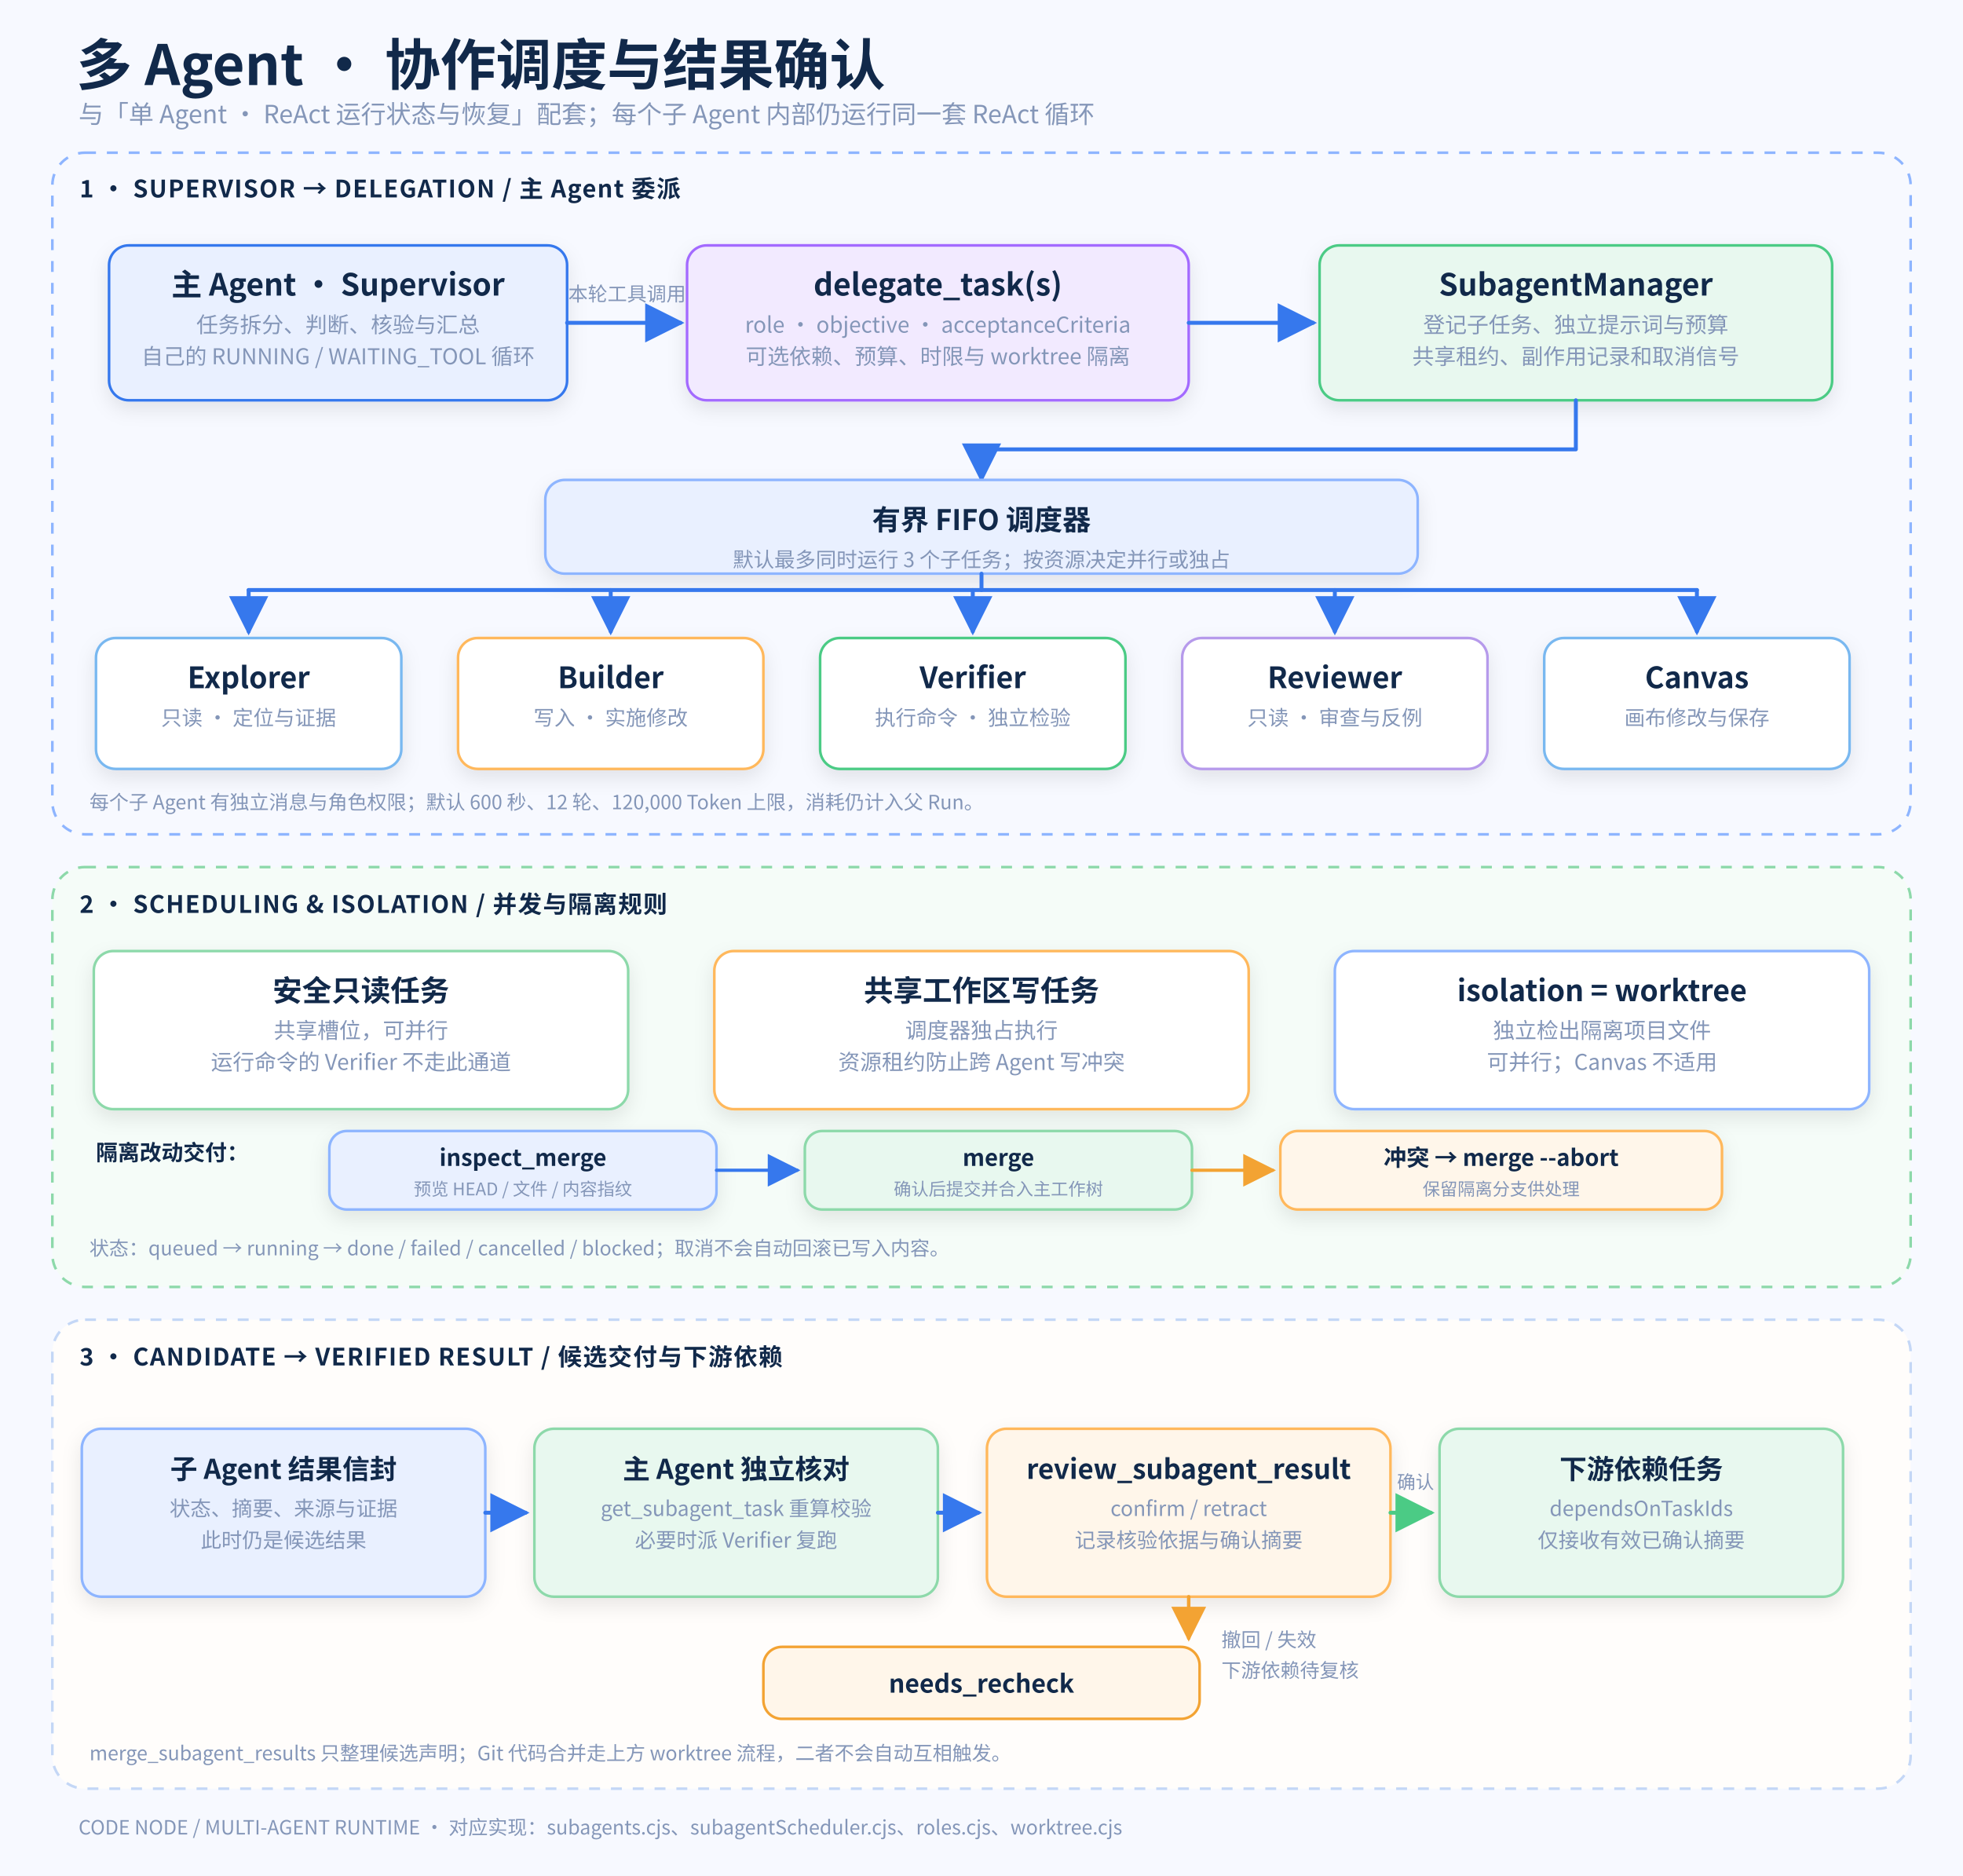
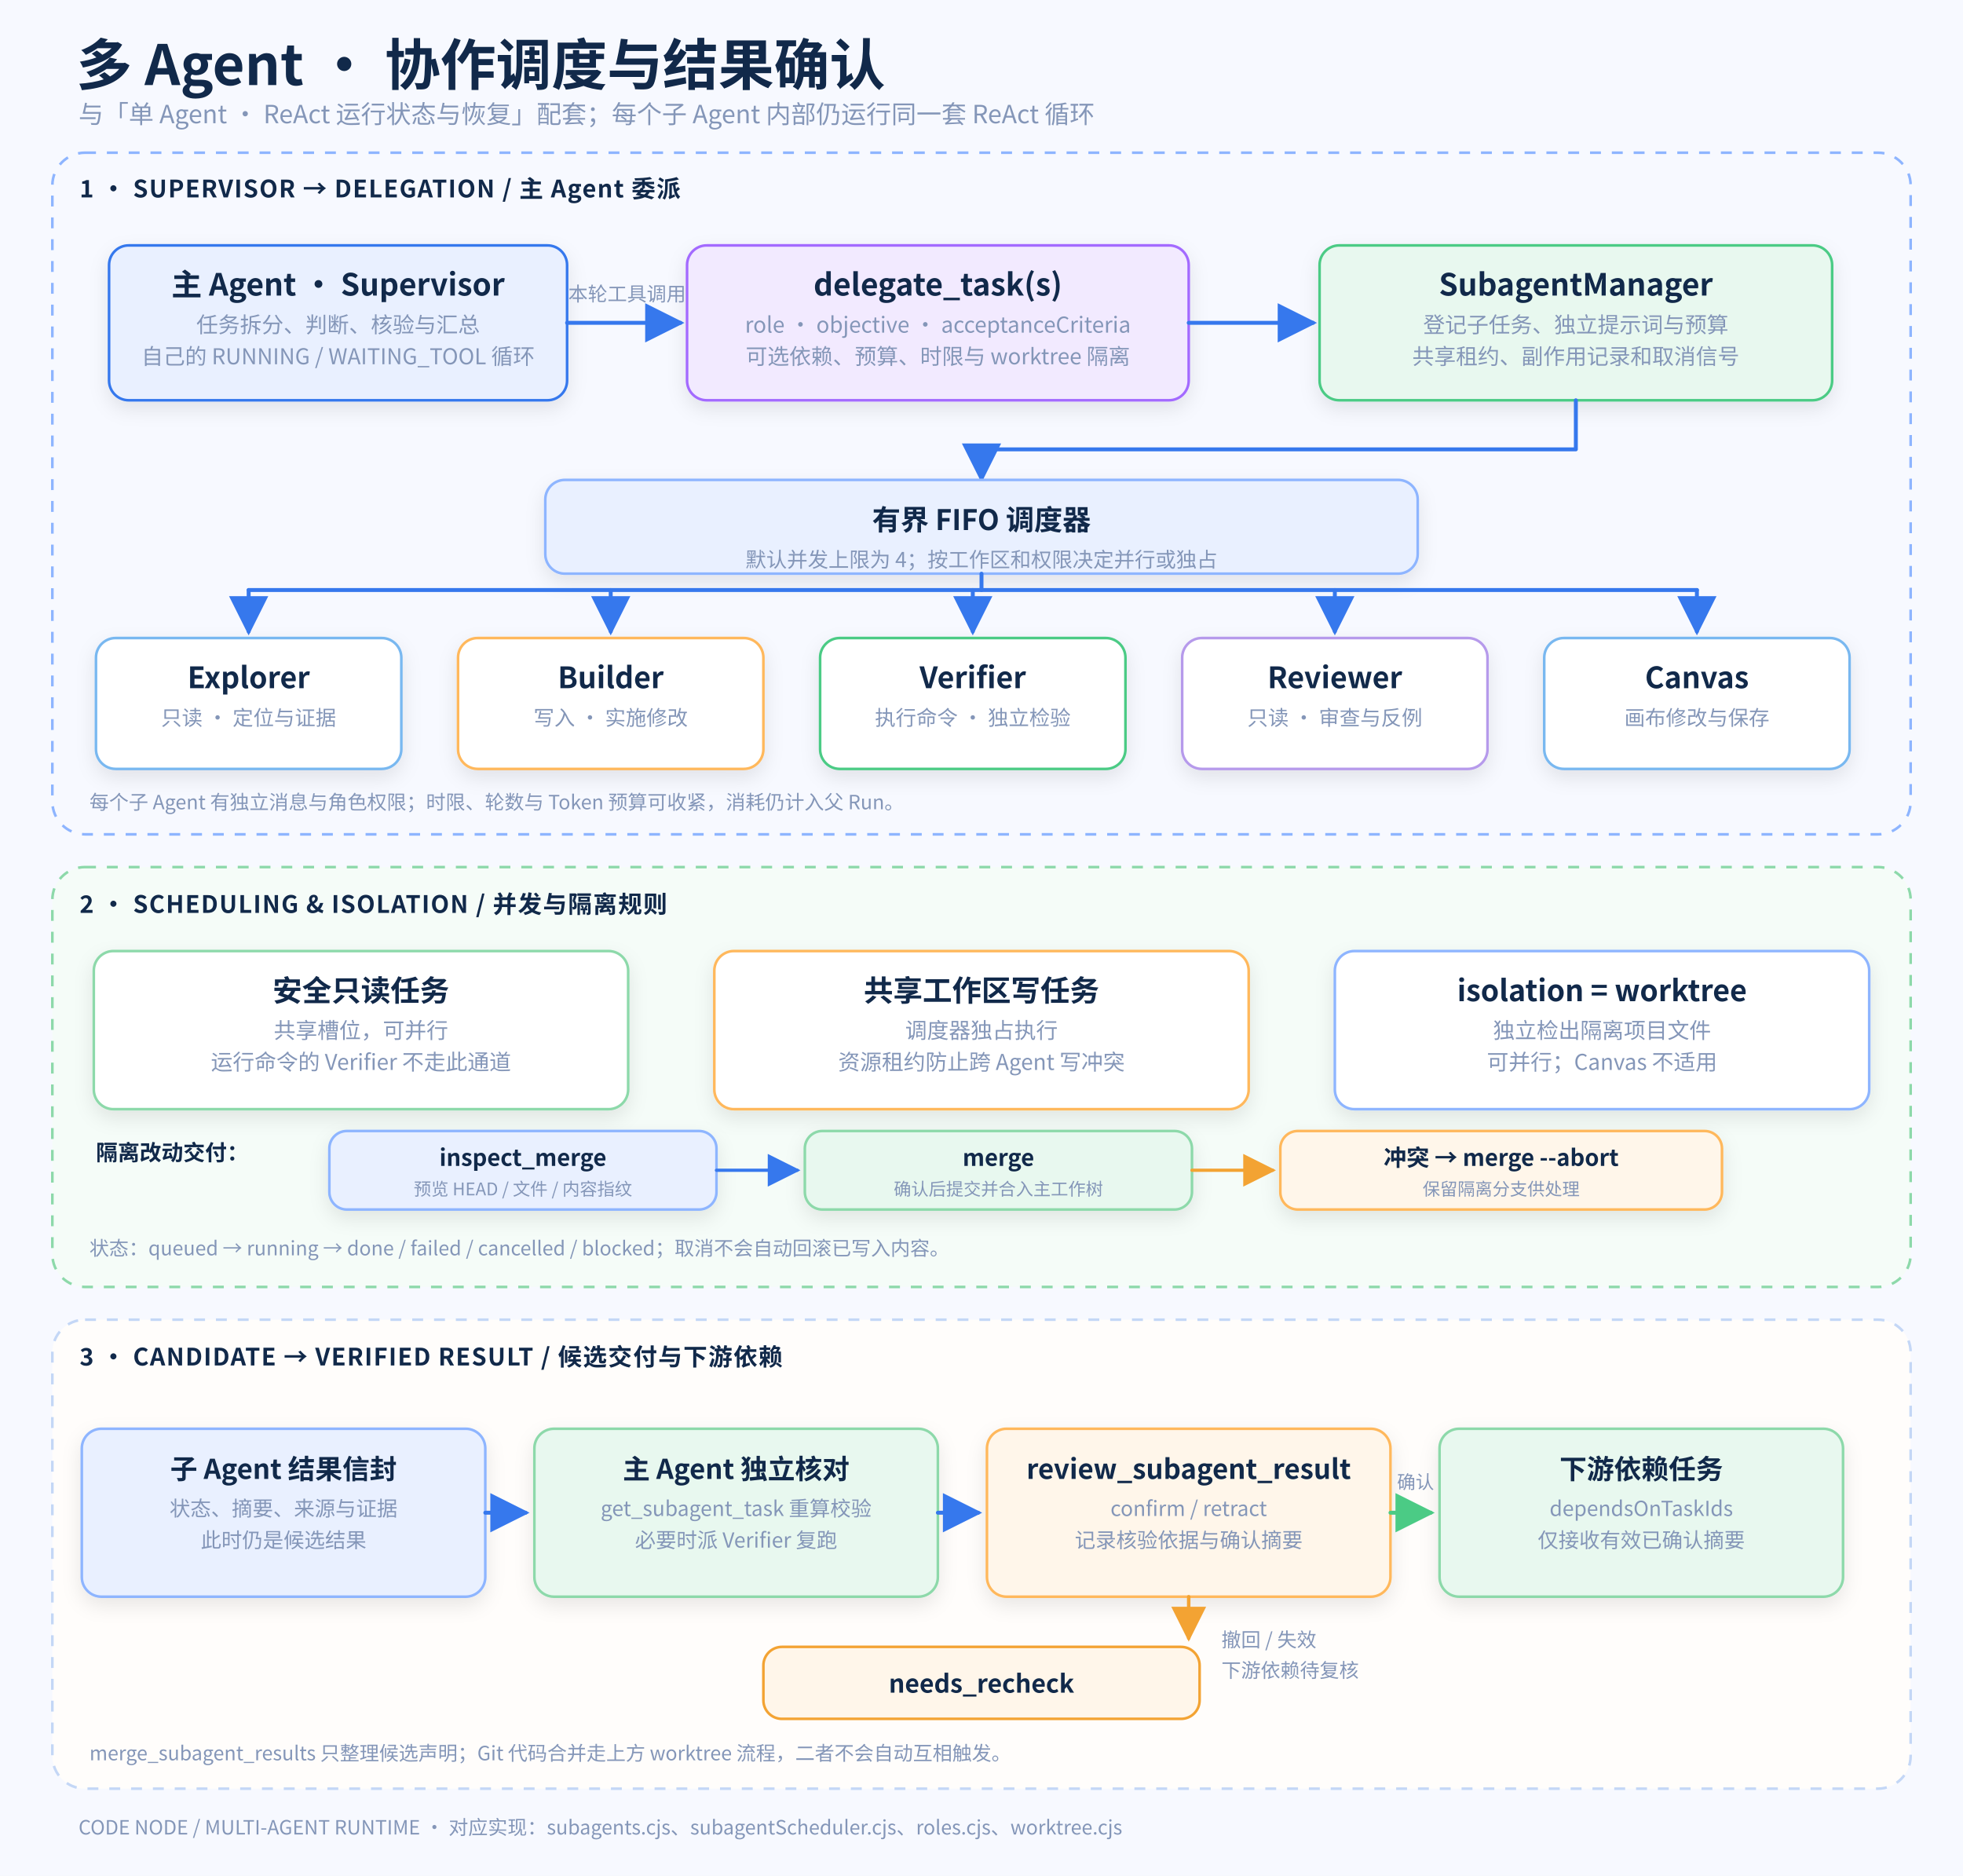
<svg xmlns="http://www.w3.org/2000/svg" width="1800" height="1720" viewBox="0 0 1800 1720" role="img" aria-labelledby="diagram-title diagram-desc">
  <defs>
    <filter id="shadow" x="-15%" y="-25%" width="130%" height="165%">
      <feGaussianBlur in="SourceAlpha" stdDeviation="9" />
      <feOffset dy="7" />
      <feComponentTransfer>
        <feFuncA type="linear" slope="0.09" />
      </feComponentTransfer>
      <feMerge>
        <feMergeNode />
        <feMergeNode in="SourceGraphic" />
      </feMerge>
    </filter>
    <marker id="arrow-blue" markerWidth="12" markerHeight="12" refX="10" refY="6" orient="auto">
      <path d="M1 1 L11 6 L1 11 Z" fill="#3678ED" />
    </marker>
    <marker id="arrow-green" markerWidth="12" markerHeight="12" refX="10" refY="6" orient="auto">
      <path d="M1 1 L11 6 L1 11 Z" fill="#4BCB85" />
    </marker>
    <marker id="arrow-orange" markerWidth="12" markerHeight="12" refX="10" refY="6" orient="auto">
      <path d="M1 1 L11 6 L1 11 Z" fill="#F3A333" />
    </marker>
  </defs>
  <rect width="1800" height="1720" fill="#F7F9FF" />
  <g font-family="Microsoft YaHei, PingFang SC, Noto Sans CJK SC, Segoe UI, Arial, sans-serif">
    <text x="70" y="78" fill="#11294A" font-size="51" font-weight="700" text-anchor="start" letter-spacing="0">多 Agent · 协作调度与结果确认</text>
    <text x="72" y="113" fill="#8496B8" font-size="23" font-weight="400" text-anchor="start" letter-spacing="0">与「单 Agent · ReAct 运行状态与恢复」配套；每个子 Agent 内部仍运行同一套 ReAct 循环</text>
    <rect x="48" y="140" width="1704" height="625" rx="30" fill="#F7F9FF" stroke="#8EB5FF" stroke-width="2.4" stroke-dasharray="10 10" />
    <text x="73" y="181" fill="#11294A" font-size="22" font-weight="700" text-anchor="start" letter-spacing="1.0">1 · SUPERVISOR → DELEGATION / 主 Agent 委派</text>
    <rect x="100" y="225" width="420" height="142" rx="18" fill="#E9F0FF" stroke="#3678ED" stroke-width="2.4" filter="url(#shadow)" />
    <text x="310.0" y="271" fill="#11294A" font-size="28" font-weight="700" text-anchor="middle" letter-spacing="0">主 Agent · Supervisor</text>
    <text x="310.0" y="305" fill="#8496B8" font-size="20" font-weight="400" text-anchor="middle" letter-spacing="0">任务拆分、判断、核验与汇总</text>
    <text x="310.0" y="334" fill="#8496B8" font-size="20" font-weight="400" text-anchor="middle" letter-spacing="0">自己的 RUNNING / WAITING_TOOL 循环</text>
    <rect x="630" y="225" width="460" height="142" rx="18" fill="#F2EAFF" stroke="#A36AFF" stroke-width="2.4" filter="url(#shadow)" />
    <text x="860.0" y="271" fill="#11294A" font-size="28" font-weight="700" text-anchor="middle" letter-spacing="0">delegate_task(s)</text>
    <text x="860.0" y="305" fill="#8496B8" font-size="20" font-weight="400" text-anchor="middle" letter-spacing="0">role · objective · acceptanceCriteria</text>
    <text x="860.0" y="334" fill="#8496B8" font-size="20" font-weight="400" text-anchor="middle" letter-spacing="0">可选依赖、预算、时限与 worktree 隔离</text>
    <rect x="1210" y="225" width="470" height="142" rx="18" fill="#E8F8EF" stroke="#4BCB85" stroke-width="2.4" filter="url(#shadow)" />
    <text x="1445.0" y="271" fill="#11294A" font-size="28" font-weight="700" text-anchor="middle" letter-spacing="0">SubagentManager</text>
    <text x="1445.0" y="305" fill="#8496B8" font-size="20" font-weight="400" text-anchor="middle" letter-spacing="0">登记子任务、独立提示词与预算</text>
    <text x="1445.0" y="334" fill="#8496B8" font-size="20" font-weight="400" text-anchor="middle" letter-spacing="0">共享租约、副作用记录和取消信号</text>
    <path d="M520 296 H624" fill="none" stroke="#3678ED" stroke-width="3.6" stroke-linejoin="round" stroke-linecap="round" marker-end="url(#arrow-blue)" />
    <path d="M1090 296 H1204" fill="none" stroke="#3678ED" stroke-width="3.6" stroke-linejoin="round" stroke-linecap="round" marker-end="url(#arrow-blue)" />
    <text x="575" y="276" fill="#8496B8" font-size="18" font-weight="400" text-anchor="middle" letter-spacing="0">本轮工具调用</text>
    <path d="M1445 367 V412 H900 V439" fill="none" stroke="#3678ED" stroke-width="3.6" stroke-linejoin="round" stroke-linecap="round" marker-end="url(#arrow-blue)" />
    <rect x="500" y="440" width="800" height="86" rx="18" fill="#E9F0FF" stroke="#8EB5FF" stroke-width="2.4" filter="url(#shadow)" />
    <text x="900.0" y="486" fill="#11294A" font-size="26" font-weight="700" text-anchor="middle" letter-spacing="0">有界 FIFO 调度器</text>
-     <text x="900.0" y="520" fill="#8496B8" font-size="19" font-weight="400" text-anchor="middle" letter-spacing="0">默认最多同时运行 3 个子任务；按资源决定并行或独占</text>
+     <text x="900.0" y="520" fill="#8496B8" font-size="19" font-weight="400" text-anchor="middle" letter-spacing="0">默认并发上限为 4；按工作区和权限决定并行或独占</text>
    <path d="M900 526 V541" fill="none" stroke="#3678ED" stroke-width="3.6" stroke-linejoin="round" stroke-linecap="round" />
    <path d="M228 541 H1556" fill="none" stroke="#3678ED" stroke-width="3.6" stroke-linejoin="round" stroke-linecap="round" />
    <path d="M228 541 V579" fill="none" stroke="#3678ED" stroke-width="3.6" stroke-linejoin="round" stroke-linecap="round" marker-end="url(#arrow-blue)" />
    <rect x="88" y="585" width="280" height="120" rx="18" fill="#FFFFFF" stroke="#79B8F0" stroke-width="2.4" filter="url(#shadow)" />
    <text x="228.0" y="631" fill="#11294A" font-size="27" font-weight="700" text-anchor="middle" letter-spacing="0">Explorer</text>
    <text x="228.0" y="665" fill="#8496B8" font-size="19" font-weight="400" text-anchor="middle" letter-spacing="0">只读 · 定位与证据</text>
    <path d="M560 541 V579" fill="none" stroke="#3678ED" stroke-width="3.6" stroke-linejoin="round" stroke-linecap="round" marker-end="url(#arrow-blue)" />
    <rect x="420" y="585" width="280" height="120" rx="18" fill="#FFFFFF" stroke="#FFB85C" stroke-width="2.4" filter="url(#shadow)" />
    <text x="560.0" y="631" fill="#11294A" font-size="27" font-weight="700" text-anchor="middle" letter-spacing="0">Builder</text>
    <text x="560.0" y="665" fill="#8496B8" font-size="19" font-weight="400" text-anchor="middle" letter-spacing="0">写入 · 实施修改</text>
    <path d="M892 541 V579" fill="none" stroke="#3678ED" stroke-width="3.6" stroke-linejoin="round" stroke-linecap="round" marker-end="url(#arrow-blue)" />
    <rect x="752" y="585" width="280" height="120" rx="18" fill="#FFFFFF" stroke="#4BCB85" stroke-width="2.4" filter="url(#shadow)" />
    <text x="892.0" y="631" fill="#11294A" font-size="27" font-weight="700" text-anchor="middle" letter-spacing="0">Verifier</text>
    <text x="892.0" y="665" fill="#8496B8" font-size="19" font-weight="400" text-anchor="middle" letter-spacing="0">执行命令 · 独立检验</text>
    <path d="M1224 541 V579" fill="none" stroke="#3678ED" stroke-width="3.6" stroke-linejoin="round" stroke-linecap="round" marker-end="url(#arrow-blue)" />
    <rect x="1084" y="585" width="280" height="120" rx="18" fill="#FFFFFF" stroke="#B69AEB" stroke-width="2.4" filter="url(#shadow)" />
    <text x="1224.0" y="631" fill="#11294A" font-size="27" font-weight="700" text-anchor="middle" letter-spacing="0">Reviewer</text>
    <text x="1224.0" y="665" fill="#8496B8" font-size="19" font-weight="400" text-anchor="middle" letter-spacing="0">只读 · 审查与反例</text>
    <path d="M1556 541 V579" fill="none" stroke="#3678ED" stroke-width="3.6" stroke-linejoin="round" stroke-linecap="round" marker-end="url(#arrow-blue)" />
    <rect x="1416" y="585" width="280" height="120" rx="18" fill="#FFFFFF" stroke="#79B8F0" stroke-width="2.4" filter="url(#shadow)" />
    <text x="1556.0" y="631" fill="#11294A" font-size="27" font-weight="700" text-anchor="middle" letter-spacing="0">Canvas</text>
    <text x="1556.0" y="665" fill="#8496B8" font-size="19" font-weight="400" text-anchor="middle" letter-spacing="0">画布修改与保存</text>
-     <text x="82" y="742" fill="#8496B8" font-size="18" font-weight="400" text-anchor="start" letter-spacing="0">每个子 Agent 有独立消息与角色权限；默认 600 秒、12 轮、120,000 Token 上限，消耗仍计入父 Run。</text>
+     <text x="82" y="742" fill="#8496B8" font-size="18" font-weight="400" text-anchor="start" letter-spacing="0">每个子 Agent 有独立消息与角色权限；时限、轮数与 Token 预算可收紧，消耗仍计入父 Run。</text>
    <rect x="48" y="795" width="1704" height="385" rx="30" fill="#F5FCF8" stroke="#8DD9AA" stroke-width="2.4" stroke-dasharray="10 10" />
    <text x="73" y="837" fill="#11294A" font-size="22" font-weight="700" text-anchor="start" letter-spacing="1.0">2 · SCHEDULING &amp; ISOLATION / 并发与隔离规则</text>
    <rect x="86" y="872" width="490" height="145" rx="18" fill="#FFFFFF" stroke="#8DD9AA" stroke-width="2.4" filter="url(#shadow)" />
    <text x="331.0" y="918" fill="#11294A" font-size="27" font-weight="700" text-anchor="middle" letter-spacing="0">安全只读任务</text>
    <text x="331.0" y="952" fill="#8496B8" font-size="20" font-weight="400" text-anchor="middle" letter-spacing="0">共享槽位，可并行</text>
    <text x="331.0" y="981" fill="#8496B8" font-size="20" font-weight="400" text-anchor="middle" letter-spacing="0">运行命令的 Verifier 不走此通道</text>
    <rect x="655" y="872" width="490" height="145" rx="18" fill="#FFFFFF" stroke="#FFB85C" stroke-width="2.4" filter="url(#shadow)" />
    <text x="900.0" y="918" fill="#11294A" font-size="27" font-weight="700" text-anchor="middle" letter-spacing="0">共享工作区写任务</text>
    <text x="900.0" y="952" fill="#8496B8" font-size="20" font-weight="400" text-anchor="middle" letter-spacing="0">调度器独占执行</text>
    <text x="900.0" y="981" fill="#8496B8" font-size="20" font-weight="400" text-anchor="middle" letter-spacing="0">资源租约防止跨 Agent 写冲突</text>
    <rect x="1224" y="872" width="490" height="145" rx="18" fill="#FFFFFF" stroke="#8EB5FF" stroke-width="2.4" filter="url(#shadow)" />
    <text x="1469.0" y="918" fill="#11294A" font-size="27" font-weight="700" text-anchor="middle" letter-spacing="0">isolation = worktree</text>
    <text x="1469.0" y="952" fill="#8496B8" font-size="20" font-weight="400" text-anchor="middle" letter-spacing="0">独立检出隔离项目文件</text>
    <text x="1469.0" y="981" fill="#8496B8" font-size="20" font-weight="400" text-anchor="middle" letter-spacing="0">可并行；Canvas 不适用</text>
    <text x="88" y="1064" fill="#11294A" font-size="20" font-weight="700" text-anchor="start" letter-spacing="0">隔离改动交付：</text>
    <rect x="302" y="1037" width="355" height="72" rx="16" fill="#E9F0FF" stroke="#8EB5FF" stroke-width="2.4" filter="url(#shadow)" />
    <text x="479.5" y="1069" fill="#11294A" font-size="21" font-weight="700" text-anchor="middle" letter-spacing="0">inspect_merge</text>
    <text x="479.5" y="1096" fill="#8496B8" font-size="16" font-weight="400" text-anchor="middle" letter-spacing="0">预览 HEAD / 文件 / 内容指纹</text>
    <rect x="738" y="1037" width="355" height="72" rx="16" fill="#E8F8EF" stroke="#8DD9AA" stroke-width="2.4" filter="url(#shadow)" />
    <text x="915.5" y="1069" fill="#11294A" font-size="21" font-weight="700" text-anchor="middle" letter-spacing="0">merge</text>
    <text x="915.5" y="1096" fill="#8496B8" font-size="16" font-weight="400" text-anchor="middle" letter-spacing="0">确认后提交并合入主工作树</text>
    <rect x="1174" y="1037" width="405" height="72" rx="16" fill="#FFF6EA" stroke="#FFB85C" stroke-width="2.4" filter="url(#shadow)" />
    <text x="1376.5" y="1069" fill="#11294A" font-size="21" font-weight="700" text-anchor="middle" letter-spacing="0">冲突 → merge --abort</text>
    <text x="1376.5" y="1096" fill="#8496B8" font-size="16" font-weight="400" text-anchor="middle" letter-spacing="0">保留隔离分支供处理</text>
    <path d="M657 1073 H731" fill="none" stroke="#3678ED" stroke-width="3" stroke-linejoin="round" stroke-linecap="round" marker-end="url(#arrow-blue)" />
    <path d="M1093 1073 H1167" fill="none" stroke="#F3A333" stroke-width="3" stroke-linejoin="round" stroke-linecap="round" marker-end="url(#arrow-orange)" />
    <text x="82" y="1151" fill="#8496B8" font-size="18" font-weight="400" text-anchor="start" letter-spacing="0">状态：queued → running → done / failed / cancelled / blocked；取消不会自动回滚已写入内容。</text>
    <rect x="48" y="1210" width="1704" height="430" rx="30" fill="#FFFDFB" stroke="#C4D7F6" stroke-width="2.4" stroke-dasharray="10 10" />
    <text x="73" y="1252" fill="#11294A" font-size="22" font-weight="700" text-anchor="start" letter-spacing="1.0">3 · CANDIDATE → VERIFIED RESULT / 候选交付与下游依赖</text>
    <rect x="75" y="1310" width="370" height="154" rx="18" fill="#E9F0FF" stroke="#8EB5FF" stroke-width="2.4" filter="url(#shadow)" />
    <text x="260.0" y="1356" fill="#11294A" font-size="25" font-weight="700" text-anchor="middle" letter-spacing="0">子 Agent 结果信封</text>
    <text x="260.0" y="1390" fill="#8496B8" font-size="19" font-weight="400" text-anchor="middle" letter-spacing="0">状态、摘要、来源与证据</text>
    <text x="260.0" y="1419" fill="#8496B8" font-size="19" font-weight="400" text-anchor="middle" letter-spacing="0">此时仍是候选结果</text>
    <rect x="490" y="1310" width="370" height="154" rx="18" fill="#E8F8EF" stroke="#8DD9AA" stroke-width="2.4" filter="url(#shadow)" />
    <text x="675.0" y="1356" fill="#11294A" font-size="25" font-weight="700" text-anchor="middle" letter-spacing="0">主 Agent 独立核对</text>
    <text x="675.0" y="1390" fill="#8496B8" font-size="19" font-weight="400" text-anchor="middle" letter-spacing="0">get_subagent_task 重算校验</text>
    <text x="675.0" y="1419" fill="#8496B8" font-size="19" font-weight="400" text-anchor="middle" letter-spacing="0">必要时派 Verifier 复跑</text>
    <rect x="905" y="1310" width="370" height="154" rx="18" fill="#FFF6EA" stroke="#FFB85C" stroke-width="2.4" filter="url(#shadow)" />
    <text x="1090.0" y="1356" fill="#11294A" font-size="25" font-weight="700" text-anchor="middle" letter-spacing="0">review_subagent_result</text>
    <text x="1090.0" y="1390" fill="#8496B8" font-size="19" font-weight="400" text-anchor="middle" letter-spacing="0">confirm / retract</text>
    <text x="1090.0" y="1419" fill="#8496B8" font-size="19" font-weight="400" text-anchor="middle" letter-spacing="0">记录核验依据与确认摘要</text>
    <rect x="1320" y="1310" width="370" height="154" rx="18" fill="#E8F8EF" stroke="#8DD9AA" stroke-width="2.4" filter="url(#shadow)" />
    <text x="1505.0" y="1356" fill="#11294A" font-size="25" font-weight="700" text-anchor="middle" letter-spacing="0">下游依赖任务</text>
    <text x="1505.0" y="1390" fill="#8496B8" font-size="19" font-weight="400" text-anchor="middle" letter-spacing="0">dependsOnTaskIds</text>
    <text x="1505.0" y="1419" fill="#8496B8" font-size="19" font-weight="400" text-anchor="middle" letter-spacing="0">仅接收有效已确认摘要</text>
    <path d="M445 1387 H482" fill="none" stroke="#3678ED" stroke-width="3.6" stroke-linejoin="round" stroke-linecap="round" marker-end="url(#arrow-blue)" />
    <path d="M860 1387 H897" fill="none" stroke="#3678ED" stroke-width="3.6" stroke-linejoin="round" stroke-linecap="round" marker-end="url(#arrow-blue)" />
    <path d="M1275 1387 H1312" fill="none" stroke="#4BCB85" stroke-width="3.6" stroke-linejoin="round" stroke-linecap="round" marker-end="url(#arrow-green)" />
    <text x="1298" y="1365" fill="#8496B8" font-size="17" font-weight="400" text-anchor="middle" letter-spacing="0">确认</text>
    <rect x="700" y="1510" width="400" height="66" rx="17" fill="#FFF6EA" stroke="#F3A333" stroke-width="2.4" />
    <text x="900" y="1552" fill="#11294A" font-size="23" font-weight="700" text-anchor="middle" letter-spacing="0">needs_recheck</text>
    <path d="M1090 1464 V1502" fill="none" stroke="#F3A333" stroke-width="3.2" stroke-linejoin="round" stroke-linecap="round" marker-end="url(#arrow-orange)" />
    <text x="1120" y="1510" fill="#8496B8" font-size="18" font-weight="400" text-anchor="start" letter-spacing="0">撤回 / 失效</text>
    <text x="1120" y="1538" fill="#8496B8" font-size="18" font-weight="400" text-anchor="start" letter-spacing="0">下游依赖待复核</text>
    <text x="82" y="1614" fill="#8496B8" font-size="18" font-weight="400" text-anchor="start" letter-spacing="0">merge_subagent_results 只整理候选声明；Git 代码合并走上方 worktree 流程，二者不会自动互相触发。</text>
    <text x="72" y="1682" fill="#8496B8" font-size="18" font-weight="400" text-anchor="start" letter-spacing="0">CODE NODE / MULTI-AGENT RUNTIME · 对应实现：subagents.cjs、subagentScheduler.cjs、roles.cjs、worktree.cjs</text>
  </g>
</svg>
